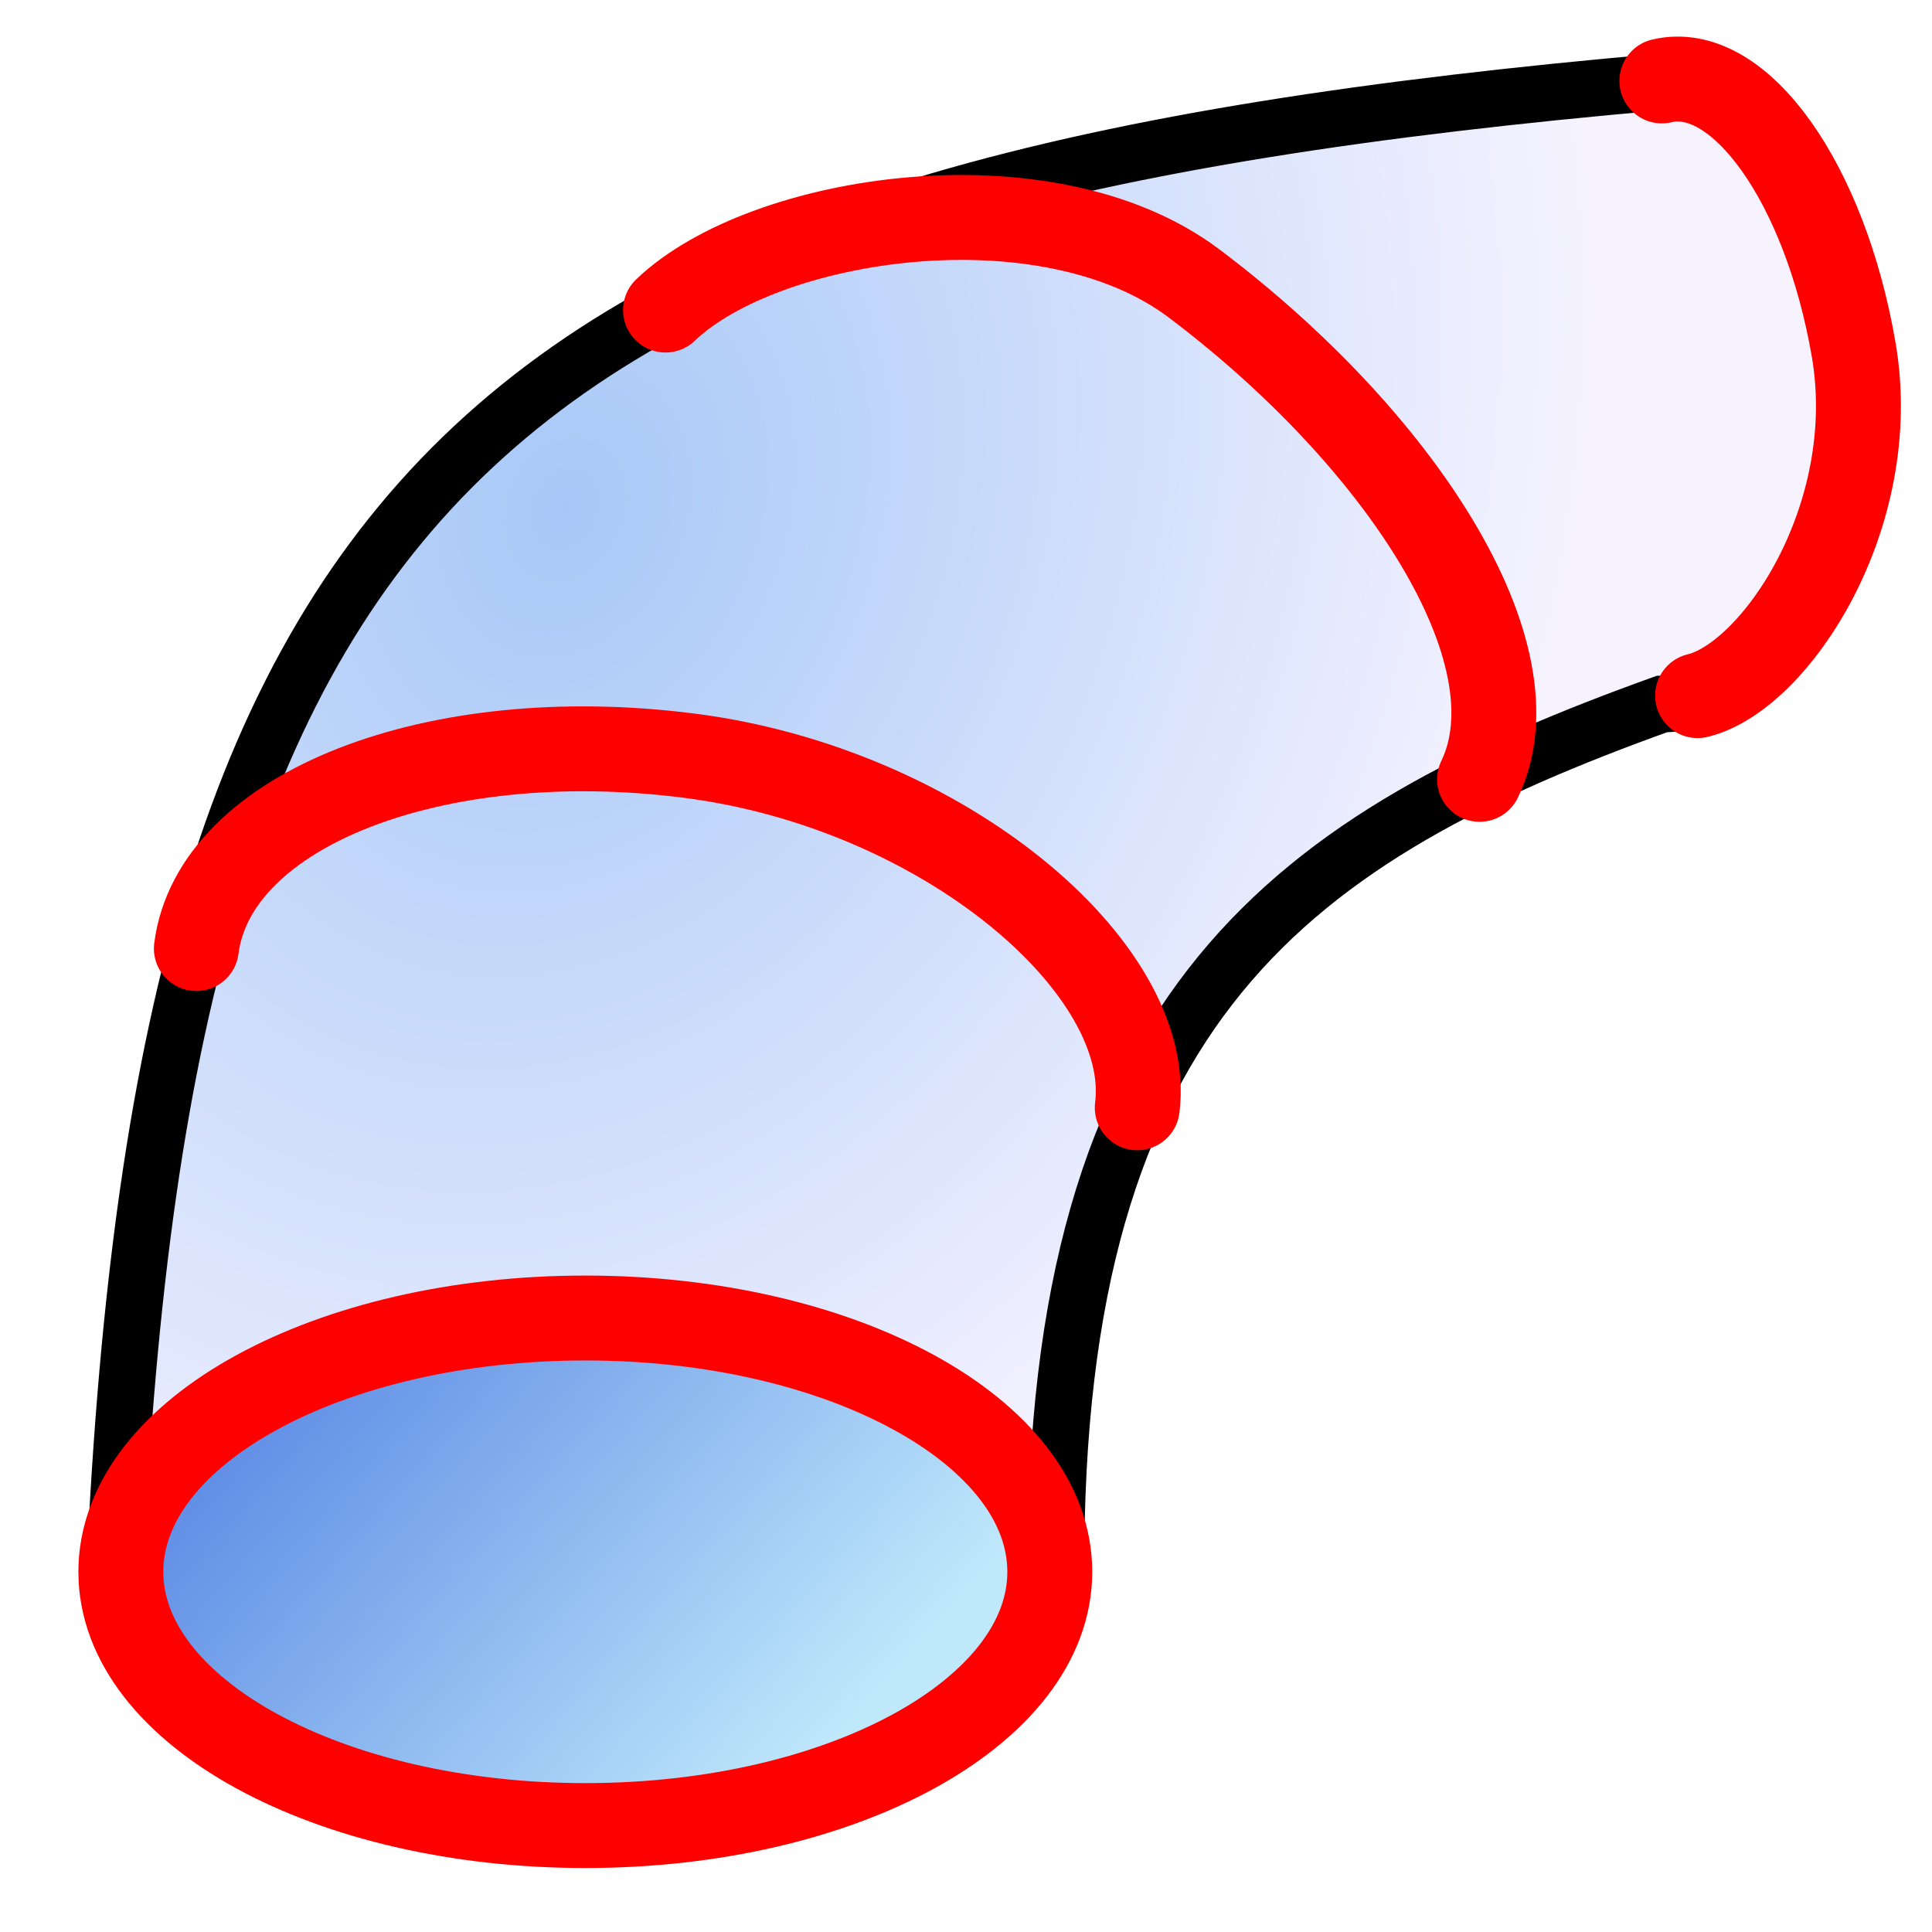
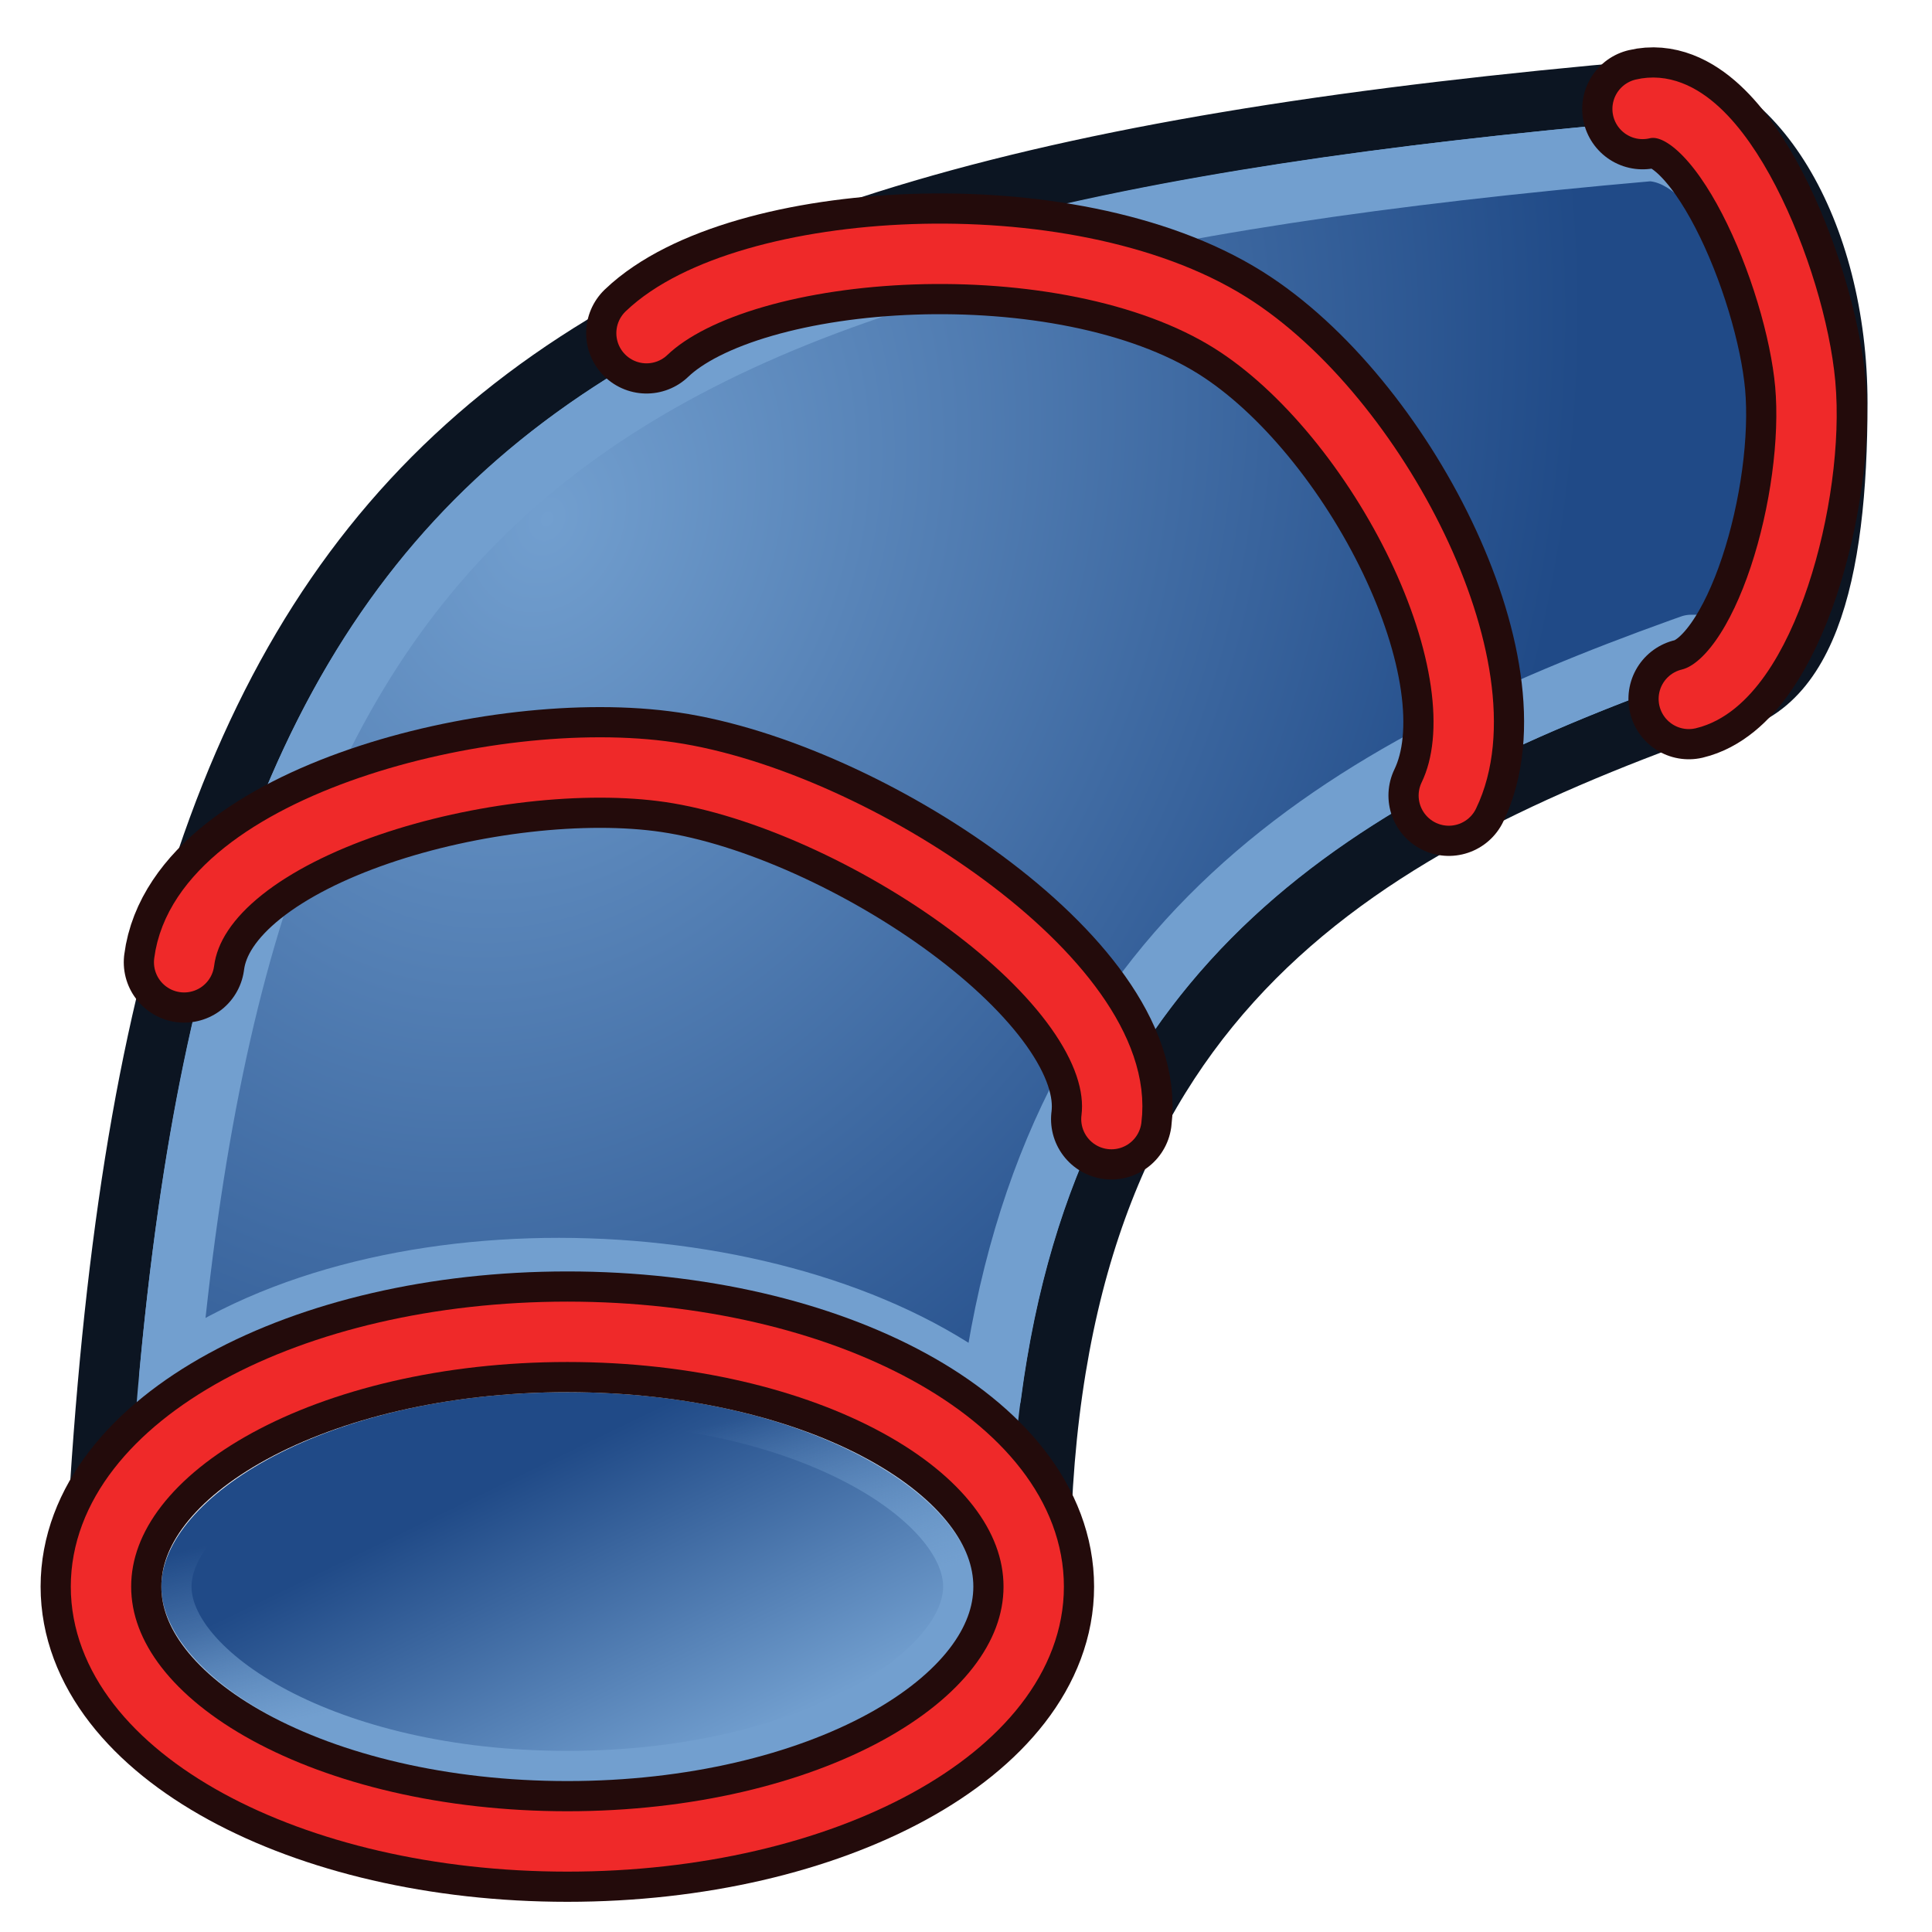
- <svg xmlns="http://www.w3.org/2000/svg" xmlns:xlink="http://www.w3.org/1999/xlink" width="68.267" height="68.267" id="svg2963" version="1.1">
-   <defs id="defs2965">
+ <svg xmlns="http://www.w3.org/2000/svg" xmlns:xlink="http://www.w3.org/1999/xlink" width="64" height="64" id="svg2869" version="1.1" viewBox="0 0 64 64">
+   <defs id="defs2871">
+     <linearGradient id="linearGradient85">
+       <stop style="stop-color:#729fcf;stop-opacity:1" offset="0" id="stop85" />
+       <stop style="stop-color:#729fcf;stop-opacity:0;" offset="1" id="stop86" />
+     </linearGradient>
+     <linearGradient id="linearGradient64">
+       <stop id="stop63" offset="0" style="stop-color:#204a87;stop-opacity:1" />
+       <stop id="stop64" offset="1" style="stop-color:#729fcf;stop-opacity:0;" />
+     </linearGradient>
+     <linearGradient id="linearGradient5">
+       <stop style="stop-color:#ef2929;stop-opacity:1;" offset="0" id="stop19" />
+       <stop style="stop-color:#ef2929;stop-opacity:0;" offset="1" id="stop20" />
+     </linearGradient>
+     <linearGradient id="swatch18">
+       <stop style="stop-color:#ef2929;stop-opacity:1;" offset="0" id="stop18" />
+     </linearGradient>
+     <linearGradient id="swatch15">
+       <stop style="stop-color:#3d0000;stop-opacity:1;" offset="0" id="stop15" />
+     </linearGradient>
+     <linearGradient id="linearGradient5-1">
+       <stop style="stop-color:#ef2929;stop-opacity:1;" offset="0" id="stop5" />
+       <stop style="stop-color:#ef2929;stop-opacity:0;" offset="1" id="stop6" />
+     </linearGradient>
+     <linearGradient id="linearGradient3836-9">
+       <stop style="stop-color:#a40000;stop-opacity:1" offset="0" id="stop3838-8" />
+       <stop style="stop-color:#ef2929;stop-opacity:1" offset="1" id="stop3840-1" />
+     </linearGradient>
+     <linearGradient xlink:href="#linearGradient861" id="linearGradient863" x1="9.084" y1="289.347" x2="7.657" y2="296.467" gradientUnits="userSpaceOnUse" gradientTransform="matrix(3.498398,0,0,3.502324,1.471897,-978.4025)" />
+     <linearGradient id="linearGradient861">
+       <stop style="stop-color:#4e9a06;stop-opacity:1" offset="0" id="stop857" />
+       <stop style="stop-color:#8ae234;stop-opacity:1" offset="1" id="stop859" />
+     </linearGradient>
+     <linearGradient xlink:href="#linearGradient3253" id="linearGradient3255" x1="3.261" y1="286.328" x2="16.78" y2="286.328" gradientUnits="userSpaceOnUse" gradientTransform="matrix(3.498398,0,0,3.502324,1.471897,-978.4025)" />
+     <linearGradient id="linearGradient3253">
+       <stop style="stop-color:#204a87;stop-opacity:1" offset="0" id="stop3249" />
+       <stop style="stop-color:#729fcf;stop-opacity:1" offset="1" id="stop3251" />
+     </linearGradient>
+     <linearGradient gradientUnits="userSpaceOnUse" y2="59.273" x2="14.343" y1="6.947" x1="50.471" id="linearGradient834" xlink:href="#linearGradient832" gradientTransform="matrix(0.9349402,0,0,0.9341045,0.1743414,-0.4783578)" />
+     <linearGradient id="linearGradient832">
+       <stop id="stop828" offset="0" style="stop-color:#a40000;stop-opacity:1" />
+       <stop id="stop830" offset="1" style="stop-color:#ef2929;stop-opacity:1" />
+     </linearGradient>
+     <linearGradient id="b" y1="44" y2="4" x2="0" gradientUnits="userSpaceOnUse">
+       <stop stop-color="#7cbaf8" id="stop3" />
+       <stop offset="1" stop-color="#f4fcff" id="stop4" />
+     </linearGradient>
+     <linearGradient id="c" y1="39" y2="9" x2="0" gradientUnits="userSpaceOnUse" gradientTransform="matrix(1.02857,0,0,1.2,-5.314,-4.8)">
+       <stop stop-color="#197cf1" id="stop5-5" />
+       <stop offset="1" stop-color="#20bcfa" id="stop6-4" />
+     </linearGradient>
+     <linearGradient id="a" y1="1016.36" x1="13" y2="1040.36" gradientUnits="userSpaceOnUse" x2="36">
+       <stop stop-color="#292c2f" id="stop1" />
+       <stop offset="1" stop-opacity="0" id="stop2" />
+     </linearGradient>
+     <linearGradient id="b-1" y1="44" y2="4" x2="0" gradientUnits="userSpaceOnUse">
+       <stop stop-color="#7cbaf8" id="stop3-4" />
+       <stop offset="1" stop-color="#f4fcff" id="stop4-9" />
+     </linearGradient>
+     <linearGradient id="c-2" y1="39" y2="9" x2="0" gradientUnits="userSpaceOnUse" gradientTransform="matrix(1.02857,0,0,1.2,-5.314,-4.8)">
+       <stop stop-color="#197cf1" id="stop5-9" />
+       <stop offset="1" stop-color="#20bcfa" id="stop6-3" />
+     </linearGradient>
+     <linearGradient id="a-7" y1="1016.36" x1="13" y2="1040.36" gradientUnits="userSpaceOnUse" x2="36">
+       <stop stop-color="#292c2f" id="stop1-7" />
+       <stop offset="1" stop-opacity="0" id="stop2-9" />
+     </linearGradient>
+     <linearGradient y2="-0.282" x2="28.317" y1="21.905" x1="45.919" gradientUnits="userSpaceOnUse" id="linearGradient863-4" xlink:href="#linearGradient64" gradientTransform="matrix(0.9793146,0,0,0.9790912,-2.865086,-4.202229)" />
+     <linearGradient id="linearGradient844">
+       <stop id="stop840" offset="0" style="stop-color:#3465a4;stop-opacity:1" />
+       <stop id="stop842" offset="1" style="stop-color:#729fcf;stop-opacity:1;" />
+     </linearGradient>
+     <linearGradient gradientUnits="userSpaceOnUse" y2="16.071" x2="59.694" y1="38.186" x1="35.721" id="linearGradient846" xlink:href="#linearGradient844" gradientTransform="matrix(0.9793146,0,0,0.9790912,-2.865086,-4.202229)" />
+     <linearGradient gradientUnits="userSpaceOnUse" y2="47.962" x2="20.924" y1="-16.748" x1="75.763" id="linearGradient826" xlink:href="#linearGradient824" gradientTransform="matrix(0.9272655,0,0,0.9271075,-0.1937389,3.664047)" />
+     <linearGradient id="linearGradient824">
+       <stop id="stop820" offset="0" style="stop-color:#204a87;stop-opacity:1" />
+       <stop id="stop822" offset="1" style="stop-color:#729fcf;stop-opacity:0.436" />
+     </linearGradient>
+     <linearGradient gradientUnits="userSpaceOnUse" y2="47.962" x2="20.924" y1="-16.748" x1="75.763" id="linearGradient826-5" xlink:href="#linearGradient824-8" gradientTransform="matrix(0.9115543,0,0,0.9109141,0.4714681,0.7233405)" />
+     <linearGradient id="linearGradient824-8">
+       <stop id="stop820-9" offset="0" style="stop-color:#204a87;stop-opacity:1" />
+       <stop id="stop822-7" offset="1" style="stop-color:#729fcf;stop-opacity:1" />
+     </linearGradient>
+     <radialGradient r="31.662" fy="4.237" fx="32.507" cy="4.237" cx="32.507" gradientTransform="matrix(-0.5159138,1.211069,-0.9546189,-0.406673,38.92833,-20.44929)" gradientUnits="userSpaceOnUse" id="radialGradient864" xlink:href="#linearGradient862" />
    <linearGradient id="linearGradient862">
-       <stop id="stop858" offset="0" style="stop-color:#a7c8f7;stop-opacity:1" />
-       <stop id="stop860" offset="1" style="stop-color:#f6f3ff;stop-opacity:1" />
+       <stop id="stop858" offset="0" style="stop-color:#729fcf;stop-opacity:1" />
+       <stop id="stop860" offset="1" style="stop-color:#204a87;stop-opacity:1" />
    </linearGradient>
+     <linearGradient y2="62.097" x2="24.654" y1="51.356" x1="19.431" gradientUnits="userSpaceOnUse" id="linearGradient845" xlink:href="#linearGradient3354" gradientTransform="matrix(0.9413435,0,0,0.9413513,-0.6763113,0.2769929)" />
    <linearGradient id="linearGradient3354">
-       <stop style="stop-color:#5583e3;stop-opacity:1" offset="0" id="stop3356" />
-       <stop style="stop-color:#bfe8fb;stop-opacity:1" offset="1" id="stop3358" />
+       <stop style="stop-color:#204a87;stop-opacity:1" offset="0" id="stop3356" />
+       <stop style="stop-color:#729fcf;stop-opacity:1" offset="1" id="stop3358" />
    </linearGradient>
-     <linearGradient y2="63.682" x2="27.555" y1="46.572" x1="8.256" gradientUnits="userSpaceOnUse" id="linearGradient845" xlink:href="#linearGradient3354" />
-     <radialGradient r="31.662" fy="4.237" fx="32.507" cy="4.237" cx="32.507" gradientTransform="matrix(-0.5480612,1.286522,-1.014103,-0.4320099,42.07246,-22.01759)" gradientUnits="userSpaceOnUse" id="radialGradient864" xlink:href="#linearGradient862" />
+     <linearGradient xlink:href="#linearGradient85" id="linearGradient86" x1="19.088" y1="54.814" x2="17.615" y2="48.621" gradientUnits="userSpaceOnUse" />
+     <linearGradient y2="63.682" x2="27.555" y1="46.572" x1="8.256" gradientUnits="userSpaceOnUse" id="linearGradient845-2" xlink:href="#linearGradient3354-8" gradientTransform="matrix(0.9239391,0,0,0.9236901,-0.3102776,0.9162554)" />
+     <linearGradient id="linearGradient3354-8">
+       <stop style="stop-color:#5583e3;stop-opacity:1" offset="0" id="stop3356-0" />
+       <stop style="stop-color:#bfe8fb;stop-opacity:1" offset="1" id="stop3358-7" />
+     </linearGradient>
+     <radialGradient r="31.662" fy="4.237" fx="32.507" cy="4.237" cx="32.507" gradientTransform="matrix(-0.5063751,1.188347,-0.936969,-0.3990432,38.56211,-19.42117)" gradientUnits="userSpaceOnUse" id="radialGradient864-0" xlink:href="#linearGradient862-3" />
+     <linearGradient id="linearGradient862-3">
+       <stop id="stop858-8" offset="0" style="stop-color:#a7c8f7;stop-opacity:1" />
+       <stop id="stop860-6" offset="1" style="stop-color:#f6f3ff;stop-opacity:1" />
+     </linearGradient>
  </defs>
-   <path d="m 37.315,55.539 c -0.1,-20.073 8.417,-25.993 21.406,-30.662 3.674,0 6.653,-4.921 6.653,-10.992 0,-6.071 -2.979,-10.992 -6.653,-10.992 C 17.838,6.468 5.846,16.149 4.05,55.539 c 2.867,-13.318 32.259,-10.815 33.266,0 z" style="fill:url(#radialGradient864);stroke:#000000;stroke-width:2;stroke-linecap:butt;stroke-linejoin:miter;stroke-opacity:1;fill-opacity:1" id="path26" />
-   <ellipse ry="8.967" rx="16.412" cy="55.539" cx="20.682" id="path20" style="opacity:1;fill:url(#linearGradient845);fill-opacity:1;stroke:#ff0000;stroke-width:3;stroke-linecap:round;stroke-miterlimit:4;stroke-dasharray:none" />
-   <path id="ellipse885" d="m 6.938,33.517 c 0.628,-4.913 8.425,-7.964 17.416,-6.815 8.991,1.149 16.458,7.528 15.831,12.441" style="opacity:1;fill:none;fill-opacity:1;stroke:#ff0000;stroke-width:3;stroke-linecap:round;stroke-miterlimit:4;stroke-dasharray:none" />
-   <path style="opacity:1;fill:none;fill-opacity:1;stroke:#ff0000;stroke-width:3;stroke-linecap:round;stroke-miterlimit:4;stroke-dasharray:none" d="m 23.516,10.956 c 3.483,-3.335 13.46,-4.872 18.678,-0.939 7.239,5.455 12.24,13.061 10.086,17.521" id="path890" />
-   <path id="path892" d="m 58.721,2.859 c 2.732,-0.653 5.767,3.601 6.779,9.5 1.012,5.899 -2.785,11.569 -5.517,12.221" style="opacity:1;fill:none;fill-opacity:1;stroke:#ff0000;stroke-width:3;stroke-linecap:round;stroke-miterlimit:4;stroke-dasharray:none" />
+   <g id="layer3" style="display:inline">
+     <path d="m 34.451,52.559 c -0.095,-18.895 9.691,-24.8 21.918,-29.195 3.459,0 4.495,-4.301 4.495,-10.016 0,-5.715 -2.804,-10.347 -6.263,-10.347 C 16.116,6.366 4.827,15.479 3.136,52.559 c 2.698,-12.537 30.367,-10.181 31.314,0 z" style="fill:#729fcf;fill-opacity:1;stroke:#0c1522;stroke-width:2;stroke-linecap:butt;stroke-linejoin:round;stroke-opacity:1" id="path26" />
+     <path d="m 54.643,5.004 c 1.889,0.047 4.221,3.24 4.221,8.344 0,5.435 -0.954,8.016 -2.496,8.016 h -0.348 l -0.328,0.117 C 44.518,25.497 34.82,31.029 32.828,46.232 26.337,41.064 12.785,40.386 5.611,45.586 8.339,15.643 19.706,8.076 54.643,5.004 Z" style="fill:url(#radialGradient864);fill-opacity:1;stroke:#729fcf;stroke-width:2;stroke-linecap:butt;stroke-linejoin:round;stroke-opacity:1" id="path83" transform="translate(4.9209237e-4)" />
+     <path id="path86" d="M 6.1,31.876 C 6.679,27.338 16.493,24.74 22.191,25.581 c 6.134,0.905 15.206,6.954 14.626,11.491" style="opacity:1;fill:none;fill-opacity:1;stroke:#230b0b;stroke-width:4;stroke-linecap:round;stroke-miterlimit:4;stroke-dasharray:none;stroke-opacity:1" />
+     <path style="opacity:1;fill:none;fill-opacity:1;stroke:#230b0b;stroke-width:4;stroke-linecap:round;stroke-miterlimit:4;stroke-dasharray:none;stroke-opacity:1" d="m 21.417,11.036 c 3.218,-3.08 13.878,-3.772 19.341,-0.346 4.873,3.055 9.226,11.544 7.236,15.663" id="path87" />
+     <path id="path88" d="m 54.413,3.609 c 2.524,-0.603 5.071,5.599 5.388,9.113 0.333,3.692 -1.333,9.827 -3.857,10.43" style="opacity:1;fill:none;fill-opacity:1;stroke:#230b0b;stroke-width:4;stroke-linecap:round;stroke-miterlimit:4;stroke-dasharray:none;stroke-opacity:1" />
+     <path id="ellipse84" style="opacity:1;fill:url(#linearGradient845);fill-opacity:1;stroke:url(#linearGradient86);stroke-width:2;stroke-linecap:round;stroke-linejoin:round;stroke-miterlimit:4;stroke-dasharray:none;stroke-opacity:1" d="m 18.793,46.117 c 8.016,0 13.449,3.51 13.449,6.441 C 32.242,55.49 26.808,59 18.793,59 10.777,59 5.344,55.49 5.344,52.559 c 0,-2.931 5.434,-6.441 13.449,-6.441 z" transform="translate(4.9209237e-4)" />
+     <ellipse ry="8.441" rx="15.449" cy="52.559" cx="18.794" id="ellipse88" style="opacity:1;fill:none;fill-opacity:1;stroke:#230b0b;stroke-width:4;stroke-linecap:round;stroke-linejoin:round;stroke-miterlimit:4;stroke-dasharray:none;stroke-opacity:1" />
+     <path id="ellipse885" d="M 6.1,31.876 C 6.679,27.338 16.493,24.74 22.191,25.581 c 6.134,0.905 15.206,6.954 14.626,11.491" style="opacity:1;fill:none;fill-opacity:1;stroke:#ef2929;stroke-width:2;stroke-linecap:round;stroke-miterlimit:4;stroke-dasharray:none" />
+     <path style="opacity:1;fill:none;fill-opacity:1;stroke:#ef2929;stroke-width:2;stroke-linecap:round;stroke-miterlimit:4;stroke-dasharray:none" d="m 21.417,11.036 c 3.218,-3.08 13.878,-3.772 19.341,-0.346 4.873,3.055 9.226,11.544 7.236,15.663" id="path890" />
+     <path id="path892" d="m 54.413,3.609 c 2.524,-0.603 5.071,5.599 5.388,9.113 0.333,3.692 -1.333,9.827 -3.857,10.43" style="opacity:1;fill:none;fill-opacity:1;stroke:#ef2929;stroke-width:2;stroke-linecap:round;stroke-miterlimit:4;stroke-dasharray:none" />
+     <ellipse ry="8.441" rx="15.449" cy="52.559" cx="18.794" id="path20" style="opacity:1;fill:none;fill-opacity:1;stroke:#ef2929;stroke-width:2;stroke-linecap:round;stroke-linejoin:round;stroke-miterlimit:4;stroke-dasharray:none;stroke-opacity:1" />
+   </g>
</svg>
